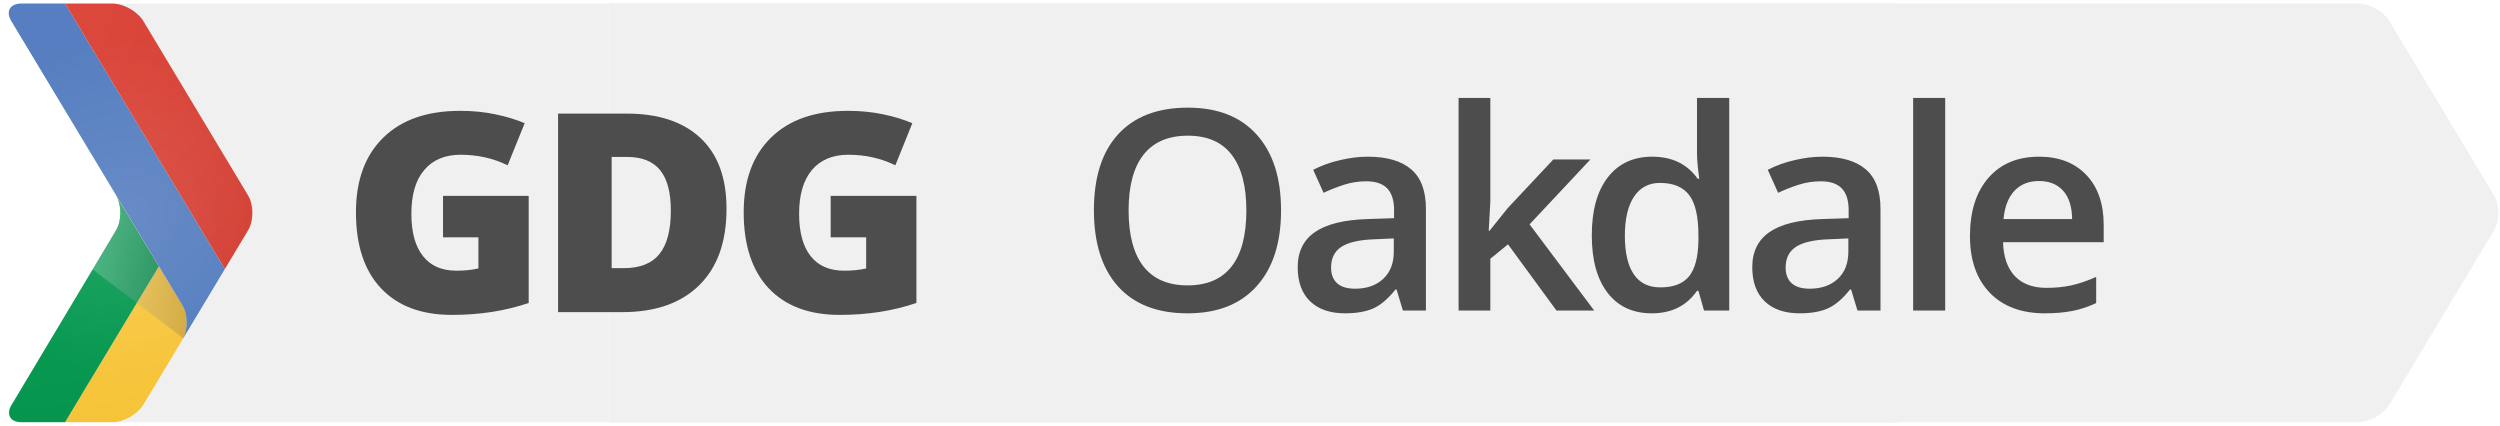
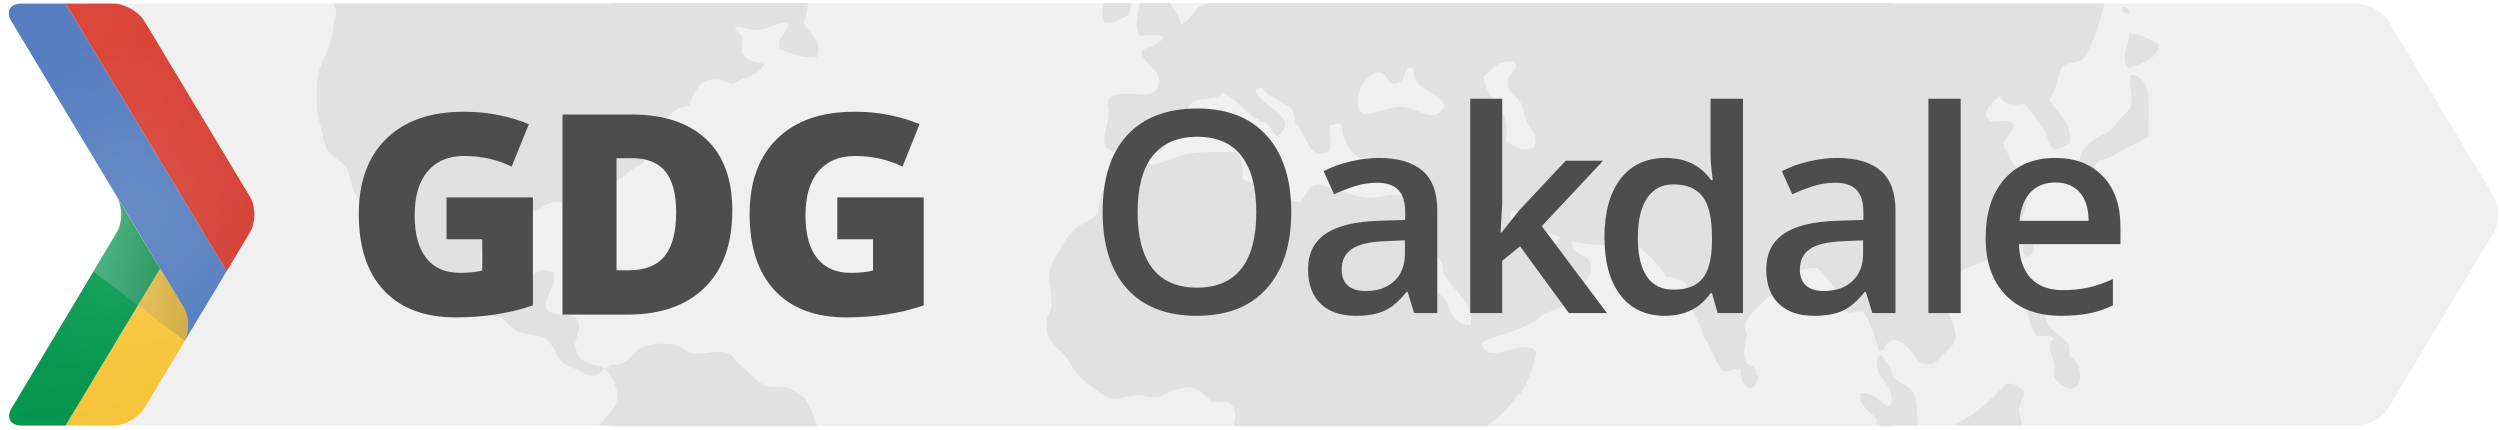
- <svg xmlns="http://www.w3.org/2000/svg" xmlns:html="http://www.w3.org/1999/xhtml" xmlns:xlink="http://www.w3.org/1999/xlink" version="1.1" id="Layer_1" x="0px" y="0px" width="411px" height="70px" viewBox="0 0 411 70" xml:space="preserve">
+ <svg xmlns="http://www.w3.org/2000/svg" xmlns:html="http://www.w3.org/1999/xhtml" xmlns:xlink="http://www.w3.org/1999/xlink" version="1.1" id="Layer_1" x="0px" y="0px" width="407.75px" height="70px" viewBox="0 0 407.75 70" xml:space="preserve">
  <defs>
    <html:link href="http://fonts.googleapis.com/css?family=Open+Sans" rel="stylesheet" type="text/css" />
  </defs>
  <g transform="translate(-107,-361)">
    <g id="background">
-       <rect id="bgMiddle" style="fill:#F0F0F0;" x="207" y="361.5" width="212" height="69" />
+       <rect id="bgMiddle" style="fill:#F0F0F0;" x="207" y="361.5" width="208.75" height="69" />
      <g id="bgLeft">
        <clipPath id="clipLeft">
          <rect id="clipLeftRect" x="107" y="361" width="100" height="70" />
        </clipPath>
        <path id="bgLeftPath" style="clip-path:url(#clipLeft);fill:#F0F0F0;" d="            M504.016,393.119l-17.203-28.654            c-0.951-1.582-3.242-2.881-5.092-2.881            h-0.057l-371.181,0.004            c-1.719,0-2.408,1.135-1.738,2.564l17.322,28.959            c0.951,1.59,0.951,4.18,0,5.762l-17.211,28.652            c-0.951,1.582-0.216,2.881,1.627,2.881l371.237-0.004            c1.85,0,4.141-1.291,5.092-2.879l17.203-28.645            C504.968,397.291,504.968,394.701,504.016,393.119z            " />
      </g>
-       <g id="bgRight" transform="translate(13,0)">
+       <g id="bgRight" transform="translate(9.75,0)">
        <clipPath id="clipRight">
          <rect id="clipRightRect" x="405" y="361" width="100" height="70" />
        </clipPath>
        <path id="bgRightPath" style="clip-path:url(#clipRight);fill:#F0F0F0;" d="            M504.016,393.119l-17.203-28.654            c-0.951-1.582-3.242-2.881-5.092-2.881            h-0.057l-371.181,0.004            c-1.719,0-2.408,1.135-1.738,2.564l17.322,28.959            c0.951,1.59,0.951,4.18,0,5.762l-17.211,28.652            c-0.951,1.582-0.216,2.881,1.627,2.881l371.237-0.004            c1.85,0,4.141-1.291,5.092-2.879l17.203-28.645            C504.968,397.291,504.968,394.701,504.016,393.119z            " />
      </g>
    </g>
    <mask id="SVGID_8_">
      <use xlink:href="#background" style="overflow:visible;" />
    </mask>
    <g id="backgroundImage" style="mask:url(#SVGID_8_);display:none;">
-       <image transform="translate(107,361)" id="image" width="411px" height="274px" xlink:href="" style="opacity: 0;" y="0" />
+       <image transform="translate(107,361)" id="image" width="407.75px" height="271.833px" xlink:href="" y="-0" />
    </g>
-     <g id="world" style="mask: url(#SVGID_8_); opacity: 0;">
+     <g id="world" style="mask:url(#SVGID_8_);">
      <path style="fill:#E0E0E0;" d="M274.912,331.339c0.17-0.072,0.597,0.106,0.714,0   c0.382-0.343,0.642-1.474,1.084-2.15c0.601-0.923,1.242-0.958,1.423-1.791c0.164-0.674-0.64-2.503-0.339-3.937   c0.099-0.567,0.699-0.83,1.062-1.421c0.672-1.136,1.125-1.964,1.785-3.219c0.711-1.327,0.883-3.33,0.359-5.736   c0.529-0.424,1.005-0.893,1.439-1.429c-0.75-3.098-0.016-6.104,1.428-8.59c0.315-0.557,0.511-1.167,0.714-1.43   c1.181-1.654,4.053-2.475,3.941-5.015c-1.059-1.82-3.8-1.493-5.737-0.699c-0.318-0.642-0.859-1.062-1.07-1.808   c0.283-1.035,1.693-0.918,1.421-2.498c-0.509-1.023-1.622-1.341-2.495-2.143c-1.474-1.372-2.033-2.6-4.293-3.219   c-0.673-0.191-1.956-0.404-2.497-0.357c-0.723,0.035-1.873,1.17-3.229,1.426c-0.972,0.185-2.033-0.205-2.505,0   c-1.419,0.627-2.088,2.574-3.574,3.21c-1.213,0.535-1.937-0.519-2.867,0.731c-0.901-1.482-3.142-1.63-5.729-1.443   c-0.176-4.702-4.25-5.523-7.512-7.158h-5.714c-1.784,1.927-5.659,1.746-8.599,2.518c-1.04,0.619-0.9,2.425-1.793,3.22   c-0.715-0.369-0.554-1.591-1.776-1.443c-3.732,1.653-4.975,5.775-5.387,10.74c0.33,1.474,2.659,0.943,2.88,2.508   c-0.593,1.917-2.599,2.416-4.665,2.86c-1.783-0.123-1.287-2.538-3.571-2.15c-2.346,1.876,2.748,4.446-0.369,6.08   c-1.729-0.854-2.597-2.487-1.774-4.994c-1.247-1.575-2.889-0.581-5.374-0.732c-1.076,2.063,0.81,3.239,1.069,5.016   c1.706,0.215,3.162,0.659,3.584,2.142c1.12,0.184,1.262-0.639,2.495-0.337c1.393,2.867,7.244,4.375,10.741,2.845   c0.443-1.012,0.443-2.215,0-3.207c-2.096-1.564-5.868,0.732-6.429-2.154c2.006-1.176,2.988,1.423,5.717,0.712   c0.86,1.034,2.065,1.18,3.578,0.711c1.047-1.482,1.406-3.098,2.859-4.283c0.454-0.369,1.469-0.317,2.146-0.711   c0.593-0.342,0.742-1.097,1.438-1.086c0.531-1.018,0.652-2.446,1.421-3.218c2.82-0.292,4.008-2.194,6.451-2.857   c0.398,1.03,0.642,2.216,0.711,3.58c-1.75,1.693-5.607,1.294-7.871,2.495c0.91,2.968-0.945,6.608,1.078,8.588   c2.96,0.68,5.05,0.029,6.441,2.152c0.741,1.137,1.205,4.566,1.084,7.165c-0.062,1.024-0.699,2.103-0.732,3.219   c-0.031,1.034,0.462,2.205,0.36,2.854c-0.167,1.069-1.392,1.888-1.071,2.863c-0.142,1.462,1.524,1.104,1.793,2.147   c-0.982,1.371-2.614,2.844-2.867,5.374c-0.188,1.907,0.792,6.148,1.434,8.222c0.521,1.756,0.665,2.832,1.788,3.583   c0.359,0.227,0.989,0.069,1.431,0.357c0.934,0.596,1.364,1.933,2.51,1.438c1.709-1.111,2.063-3.209,3.217-5.015   c0.161-0.263,0.144-0.794,0.364-1.063c0.097-0.161,0.631-0.233,0.7-0.375c0.565-1.02,0.34-2.322,1.438-3.209   c0.949-0.781,3.576-0.66,5.371-1.806c1.385-0.868,2.116-2.785,3.932-3.566c1.334-0.586,3.531-0.38,5.017-1.073   c0.159-0.093,0.23-0.663,0.36-0.713c0.184-0.082,0.541,0.111,0.711,0C274.693,331.959,274.806,331.397,274.912,331.339z" />
      <path style="fill:#E0E0E0;" d="M367.235,294.115c0.221,0.132,0.473,0.604,0.724,0.726   c2.155,0.955,3.647,0.058,5.364-0.361c0.662,0.902,0.662,2.445,2.147,2.508c1.216-0.454,2.057-1.297,2.511-2.508   c-0.717-0.804-1.382-2.059-2.873-2.15c-1.093-0.069-1.423,0.364-2.495,0.717c-1.168-1.574-2.492-3.001-5.017-3.224   c-0.662-1.352-1.401-2.634-3.571-2.498c-1.354,1.767-0.773,3.941,0.353,5.359C364.635,293.007,366.795,293.837,367.235,294.115z" />
      <path style="fill:#E0E0E0;" d="M218.014,297.345c0.834,0,1.677,0,2.511,0   c0.188,1.115,0.635,1.999,1.073,2.861c0.992,0.26,1.092-0.813,1.434-1.443c1.466-2.698-0.402-3.532-2.155-4.647   c0.099-1.504-1.036-1.815-1.436-2.85C215.748,290.923,216.332,296.054,218.014,297.345z" />
      <path style="fill:#E0E0E0;" d="M416.982,293.046c-0.989-2.396-6.128-1.381-7.861-0.362   C408.595,298.763,416.583,297.299,416.982,293.046z" />
      <path style="fill:#E0E0E0;" d="M421.987,292.329c-0.119-0.722-1.295-0.857-2.495-0.356   C419.42,294.388,422.181,293.363,421.987,292.329z" />
      <path style="fill:#E0E0E0;" d="M209.068,296.26c0.942-0.369,1.604-1.02,1.786-2.145   c0.855-0.337,1.766-0.63,1.438-2.143c-0.595,0-1.188,0-1.788,0c0.05,1.845-2.353,1.234-3.219,2.143   C207.214,295.504,207.858,296.174,209.068,296.26z" />
      <path style="fill:#E0E0E0;" d="M338.263,298.061c0.858,0.098,0.67-0.201,1.431-0.716   c1.295-0.898,1.232-0.943,1.786-2.153c0.3-0.633,0.975-0.854,0.711-1.424c-1.034-0.893-1.785,1.542-3.219,1.424   c-0.731-0.459-0.64-1.73-2.147-1.424C335.283,295.881,336.681,297.859,338.263,298.061z" />
      <path style="fill:#E0E0E0;" d="M199.423,300.206c-0.272,2.648,1.112,3.65,2.133,5.005   c3.302-0.813,7.893,0.781,8.599-2.145c0.269-1.216-0.543-0.864-1.086-1.797c-0.36-0.601,0.092-1.838-1.062-1.775   c-1.495-0.287-0.682,1.714-2.157,1.422c-1.071-0.831-1.513-2.295-2.147-3.571c0.302-1.01,1.162-1.474,1.076-2.865   c-1.535-1.087-2.64-0.662-3.934,0c-1.413,0.722-3.953,1.522-3.953,2.865C197.424,298.621,199.002,298.842,199.423,300.206z" />
      <path style="fill:#E0E0E0;" d="M333.61,299.125c0-0.704,0-1.427,0-2.138   c-1.027-0.834-2.704-0.058-3.587,0.357C330.349,298.899,331.892,300.022,333.61,299.125z" />
      <path style="fill:#E0E0E0;" d="M474.961,300.563c-1.859-1.069-3.428,0.317-4.662,0.353   c-1.091,0.031-2.356-0.529-3.568-0.71c-0.823-0.121-1.605,0.09-2.511,0c-1.8-0.203-3.647-0.902-5.366-1.081   c-2.811-0.261-4.037,0.92-6.076,1.081c-0.432,0.533-0.459,1.468-1.084,1.796c-1.395-0.272-2.215,1.004-3.217,1.423   c-0.725,0.312-1.646,0.412-2.5,0.725c-0.801,0.263-1.436,0.979-2.517,0.696c-1.493-0.731-2.394-2.674-4.288-2.844   c-1.788-0.162-3.316,1.716-5.008,1.785c-0.58,0.021-0.915-0.2-1.446-0.362c-0.49-0.164-1.462-0.208-1.772-0.358   c-1.084-0.475-1.364-1.596-2.87-1.797c-1.086-0.121-2.065,0.57-3.216,0.732c-1.68,0.221-3.136-0.449-4.65,0.348   c-0.92,1.104,0.102,2.554,0,3.936c-1.305,0.609-2.677,1.155-4.298,1.442c-1.119,0.414-1.014,2.074-2.501,2.133   c-2.926-1.951-3.166-6.608-9.316-5.352c-0.655,1.005-0.655,2.663-2.138,2.85c-1.612,0.087-2.295-0.995-3.946-1.073   c-1.909-0.092-4.288,1.845-6.08,0c0.48-5.469-3.471-9.137-8.226-7.16c-1.752-0.514-2.568-1.957-4.654-2.138   c-0.04,0.555-0.913,0.277-0.712,1.073c-1.272,1.171,0.327,2.926,0,3.941c-0.543,1.619-1.896,1.806-3.931,2.147   c-1.751,2.827-6.165,3.921-4.663,8.936c-0.721,0.697-2.357,0.511-2.509,1.79c-0.822,0.375-0.729,1.65-0.698,2.853   c-1.618,0.675-2.472,2.098-4.307,2.518c-1.395-0.985-1.933-2.833-4.283-2.867c-0.341,1.464-1.171,5.024-1.082,6.438   c0.092,1.474,1.73,2.76,0.72,3.941c-2.183-0.42-3.405-0.785-5.722-0.36c-0.213,0.63,0.426,2.098-0.361,2.155   c-1.654,1.421-3.927,0.493-5.721,1.084c-0.141,0.024-0.549,0.609-0.73,0.702c-0.462,0.242-1.024,0.059-1.417,0.356   c-1.13,0.833-1.282,2.679-2.877,2.862c-0.694-0.854-0.471-2.629-2.147-2.498c-1.466,0.702,0.953,4.011-1.421,4.283   c-1.558-0.111-1.356-1.969-2.15-2.871c-2.788-1.483-5.635-2.946-9.306-3.566c-0.989-1.124-1.723-2.22-2.856-2.508   c-3.357-0.831-5.838,1.395-7.162,2.155c-1.015,0.576-1.553,0.635-2.147,1.084c-0.731,0.53-1.345,0.999-1.793,1.423   c-1.216,1.124-0.923,2.498-1.424,3.924c-0.211,0.601-1.071,1.282-1.437,2.146c-0.403,0.983-0.3,2.123-0.714,2.869   c-0.067,0.116-0.61,0.237-0.723,0.354c-0.248,0.288-0.105,0.777-0.349,1.074c-1.843,2.302-3.909,2.629-5.367,4.657   c0.114,2.864,0.303,5.655,1.778,7.158c2.316,0.524,2.426-1.172,4.293-1.069c0.501,0.692,0.348,2.038,0.732,2.854   c-0.531-0.518-2.35-0.518-2.882,0c-0.812,1.521,0.21,2.74,0,4.657c-0.901,0.64-1.981,1.116-3.21,1.424   c-0.949,0.963-1.434,2.396-2.867,2.859c-0.148-1.775-3.37-5.156-4.652-7.864c-0.361-0.794,0.062-1.828-0.353-2.503   c-0.694-1.155-2.346-1.241-3.229-0.726c-1.002,0.68-0.662,2.668-0.712,4.303c-2.458,0.751-4.643,3.288-3.584,6.428   c2.078,0.422,2.611-0.721,3.946-1.065c0.511-1.149,0.151-3.178,1.783-3.218c0.694,1.479-1.256,4.323,0,6.441   c1.205,0.228,3.33-0.454,3.943,0.36c-0.685,1.225-2.413,1.425-3.582,2.147c0.07,2.37,3.46,2.937,2.859,5.374   c-0.814,3.409-5.044,0.548-7.866,2.138c-0.893,0.722-0.198,2.009-0.36,3.225c-0.258,1.956-1.172,3.585-0.361,4.999   c1.226,1.382,2.974,0.762,3.222,2.508c0.282,1.922-1.947,2.375-3.584,4.303c-0.751,0.893-0.838,3.598-1.059,3.931   c-0.725,1.079-2.537,1.614-3.578,2.507c-1.236,1.045-2.039,2.474-2.86,3.946c-0.545,0.942-1.319,2.254-1.446,3.207   c-0.2,1.515,0.512,3.9,0.36,5.73c-0.06,0.638-0.63,1.258-0.699,1.787c-0.652,3.865,1.64,4.516,3.206,6.452   c0.583,0.722,0.654,1.131,1.077,1.781c0.832,1.267,1.386,1.701,2.504,2.503c1.064,0.76,1.496,1.241,2.495,1.805   c2.429,1.312,2.909,0.008,5.729,0c1.001-0.015,2.077,0.461,2.869,0.34c0.773-0.103,1.598-0.783,2.505-1.076   c3.562-1.148,4.177-0.489,6.443,1.798c1.612-0.062,3.189-0.082,3.576,1.073c0.904,1.717-0.816,3.602-0.367,5.727   c0.399,1.786,2.376,2.748,3.229,4.293c0.459,0.834,1.146,2.307,1.444,3.571c0.218,1.069,0.53,3.209,0.342,4.298   c-0.132,0.829-1.126,1.196-1.426,1.781c-0.198,0.394-0.278,1.18-0.36,1.443c-0.91,2.946,0.109,5.01,1.072,7.16   c0.461,1.044,1.173,2.088,1.434,3.219c0.33,1.446,0.151,2.719,0.352,3.929c0.352,1.999,2.215,3.467,2.87,5.38   c0.632,1.85-0.03,3.98,1.795,5.356c2.577-0.372,5.427-0.293,7.503-0.712c0.432-0.095,2.455-1.034,2.517-1.078   c1.024-0.98,1.967-1.717,3.222-3.22c1.645-1.952,3.168-3.79,3.568-6.434c1.288-1.175,2.369-0.968,2.87-2.512   c0.446-1.402-0.491-3.363,0-4.65c0.84-2.205,5.013-2.917,6.073-4.648c1.049-1.669,0.876-5.85,0.362-7.152   c-0.421-1.059-0.962-2.18-1.064-3.233c-0.197-1.785,0.372-2.926,0.702-3.581c0.804-1.564,0.997-1.984,2.148-3.21   c0.843-0.892,1.845-2.068,2.497-2.507c2.076-1.379,4.53-3.492,5.387-5.354c0.053-0.146,0.63-0.221,0.702-0.362   c1.113-1.972,2.225-4.414,2.515-6.811c-2.215-2.346-7.691,2.456-8.953-1.073c0.643-1.121,2.418-1.203,3.938-1.783   c1.609-0.625,3.752-1.426,5.015-2.148c0.354-0.213,0.444-0.55,0.701-0.711c1.397-0.878,2.753-1.024,3.944-1.796   c0.188-0.121,0.5-0.556,0.714-0.722c1.091-0.883,1.724-1.556,2.507-2.859c0.66-1.092,1.223-1.979,1.086-2.862   c-0.354-2.189-2.891-1.221-3.233-3.931c3.65,0.603,6.4,0.677,10.382,0.354c1.864,1.595,3.879,3.048,5.002,5.367   c1.329,0.116,2.461,0.409,3.231,1.071c0.131,3.187,1.675,5.377,2.508,7.162c0.23,0.521,0.148,0.897,0.348,1.434   c0.183,0.454,0.545,0.702,0.714,1.069c0.811,1.664,1.403,3.264,2.513,4.646c1.331,0.261,1.539-0.611,2.866-0.354   c-0.04,1.711,0.439,2.901,1.793,3.224c0.523-0.332,1.746-1.795,0.701-2.502c0.199-1.63-1.903-0.958-1.785-2.503   c-0.359-1.265,0.354-3.561,0.354-3.94c0-0.119-0.423-0.787-0.354-1.436c0.161-1.298,3.202-3.922,4.293-5.005   c2.6-2.6,3.864-4.365,7.524-4.288c1.965,1.951,3.721,4.137,4.644,7.138c1.084,0.511,1.289-0.161,2.866,0   c1.173,1.814,1.965,3.985,2.507,6.447c1.382-0.151,0.985-2.125,2.857-1.795c3.405,1.185,2.421,3.971,5.38,3.943   c1.034-0.016,2.126-1.437,2.495-1.791c0.954-0.888,1.667-1.493,1.798-2.517c0.129-1.084-0.82-3.659-1.081-3.919   c-0.154-0.164-0.204-0.575-0.365-0.722c-0.642-0.633-1.614-0.813-2.135-1.434c-1.848-2.16-0.725-5.016,2.135-4.652   c1.05,0.783-1.162,3.244,1.086,3.224c1.573-0.094,0.686-2.644,1.419-3.571c2.882-1.229,5.467-1.882,7.165-3.576   c1.632-1.645,1.612-2.267,2.506-4.657c0.835-2.215,1.202-2.885,0.703-5.01c-0.141-0.649-0.188-1.78-0.352-2.158   c-0.303-0.793-1.371-1.555-1.796-2.145c-0.327-0.469-0.501-1.126-0.704-1.429c-0.558-0.801-0.689-0.419-0.722-1.421   c-0.029-1.438,2.485-2.609,1.426-3.579c-1.476-1.034-3.542,0.707-4.28-1.078c0-1.791,1.134-2.443,2.145-3.225   c1.154,1.302,1.999,1.513,4.283,1.081c0.801,1.704,2.297,2.939,3.239,4.646c0.488,0.917,0.268,2.274,1.434,2.864   c1.054-0.129,1.808-0.568,2.49-1.074c0.458-3.903-2.218-4.691-3.224-7.157c1.128-1.394,1.215-3.789,2.147-5.369   c0.865-0.581,2.309-0.57,3.229-1.079c0.984-1.297,1.868-3.311,2.51-5.357c0.551-1.827,1.446-4.885,1.419-6.448   c-0.005-1.16-1.34-2.199-0.345-3.224c0.422,1.851,0.962,3.577,2.505,4.294c2.738-3.771-2.436-6.479-2.879-10.367   c-3.668-1.02-8.162,0.06-8.943-2.872c-0.062-0.298,0.57-3.059,0.719-3.582c0.042-0.126,0.674-0.521,0.715-0.711   c0.316-1.191,0.168-3.507,0.724-4.298c1.071-1.555,2.946-1.19,4.64-1.786c1.298-0.443,1.888-1.525,2.865-1.429   c1.56,0.072,2.415,1.258,3.948,0.365c1.332-1.506-0.801-6.487,1.793-7.521c1.788-0.36,1.74,1.113,3.209,1.073   c0.933-0.171,1.205-1.967,2.148-1.073c-0.796,2.244-0.251,4.767-0.715,7.156c-0.208,1.116-0.939,2.141-1.071,3.215   c-0.57,4.673,1.336,6.518,2.859,8.955c1.082,1.733,1.964,3.961,3.579,4.65c1.788-1.392,1.021-4.723,1.434-6.795   c0.111-0.556,0.712-0.913,0.712-1.438c0.02-0.544-0.591-1.522-0.712-2.503c-0.137-1.073,0.171-2.352,0-2.869   c-0.399-1.155-2.019-1.947-2.508-3.215c-0.62-1.579,0.172-2.692-0.711-3.94c1.606-1.503,3.3-2.895,6.091-3.216   c0.538-2.316,1.147-4.562,2.135-6.438c0.647-0.903,2.436-0.653,2.515-2.16c-0.438-2.704-3.315-3.036-3.941-5.353   c-0.118-0.454,0.36-1.513,0.355-2.15c0-0.982-0.474-1.382-0.355-2.507c1.233-1.588,3.331-0.187,5.368-1.06   c0.855-1.508-0.573-2.107-0.725-3.581C476.206,302.641,475.686,301.501,474.961,300.563z M331.1,337.776   c1.184,0.372,2.93,0.181,3.938,0.719c0.024,1.93-2.247,1.575-3.938,1.788C330.587,339.808,330.587,338.271,331.1,337.776z    M331.46,372.837c1.835-0.282,1.455,1.657,2.847,1.809c1.649,0.069,1.649-1.474,2.158-2.518c0.359,0,0.724,0,1.083,0   c-0.2,3.903,4.032,3.368,5.006,6.089c-1.24,3.005-3.944,0.741-6.089,0.357c-2.436-0.439-4.281,0.813-7.15,1.076   C327.238,377.706,329.161,373.621,331.46,372.837z M314.28,356.739c-0.119-2.405,0.744-3.421,1.434-5.712   c0.05-1.597-1.458-2.168-1.434-3.586c0.03-2.044,1.667-2.897,3.219-3.94c0.298-1.483,0.271-3.304,1.437-3.938   c0.583-0.092,0.62,0.342,1.068,0.362c0.404,2.674-1.835,2.692-2.505,4.293c-0.089,3.447,0.821,5.867,3.227,6.81   c-0.188,3.234-3.097,4.521-1.79,8.225c-1.057,0.766-2.012-0.132-3.222,0c-1.766,0.198-3.638,2.12-5.015,0.359   C311.111,357.865,313.43,358.036,314.28,356.739z M330.023,393.24c-1.603-0.072-2.847-0.656-4.291-1.063   c-1.502-0.439-3.3-1.208-3.939-1.081c-1.588,0.308-1.596,1.79-2.857,2.867c-1.374-0.161-2.612-0.517-3.584-1.434   c-1.141-1.106-3.832-1.151-5.727-2.498c0.211-1.996-0.164-3.42-1.061-4.303c-3.002,0.166-5.368-0.062-7.882,0.357   c-2.651,0.454-5.159,2.569-7.877,1.429c1.232-1.523,3.082-1.034,4.29-2.508c0.557-0.645,0.325-2.028,0.724-2.849   c0.484-0.961,1.523-1.385,2.146-2.15c0.763-0.938,0.862-1.992,1.795-2.503c1.347-0.688,3.995-0.06,4.655-1.438   c2.658,1.398,4.075,4.038,7.15,5.02c0.645,0.662,0.962,1.651,1.785,2.141c3.953-3.175-2.777-4.713-3.578-7.507   c0.059-0.425,0.651-0.313,1.073-0.375c1.102,1.766,3.601,2.141,5.013,3.584c-0.008,0.84,0.61,1.063,0.352,2.157   c1.255,0.561,2.099,4.931,3.94,5c3.023,0.111,1.417-2.645,1.786-4.66c0.942-0.032,1.255-0.535,1.795,0   c0.333,0.361,0.13,1.401,0.354,1.801c0.272,0.448,0.448,0.897,0.731,1.438c0.541,1.074,0.999,1.186,1.785,2.143   c3.688-0.57,5.588,1.228,8.586,0.359c0.603,2.078-0.384,4.256-1.437,5.719C333.638,392.447,332.092,393.353,330.023,393.24z    M346.844,414.002c-0.858-0.011-1.503-0.214-2.146-0.713c-1.202-0.932-1.202-2.209-2.145-3.581   c-0.393-0.55-1.213-0.994-1.425-1.434c-0.372-0.741-0.345-1.989-0.731-2.866c-0.434-0.978-1.255-1.577-1.788-2.502   c-0.151-0.267,0.142-0.792,0-1.084c-0.24-0.483-1.845-1.464-1.421-3.21c0.359,0,0.699,0,1.074,0   c0.731,0.853,1.021,1.817,1.783,2.872c0.597,0.831,1.706,1.523,2.145,2.498c0.243,0.542,0.05,1.255,0.363,1.785   C344.108,408.369,347.49,410.564,346.844,414.002z M348.981,373.574c1.321-1.2,2.194-2.83,5.024-2.522   c0.987,1.682-1.223,1.74-1.084,3.594c-0.037,1.386,1.535,2.078,2.148,3.219c0.413,0.741,0.413,1.775,0.721,2.495   c0.653,1.579,2.309,3.023,1.425,4.647c-1.694,1.068-3.619-0.303-4.646-1.063C353.646,378.217,349.413,377.792,348.981,373.574z    M358.658,401.822c-1.803-0.005-3.819-3.81-5.012-4.995c-0.411-0.529-0.411-0.908,0-1.434c0.359,0,0.722,0,1.064,0   c1.199,2.497,4.069,3.326,6.81,4.283C360.559,400.974,359.824,401.847,358.658,401.822z" />
      <path style="fill:#E0E0E0;" d="M419.852,299.842c0.211-1.28-1.066-1.094-2.145-1.079   C417.215,300.378,419.147,300.509,419.852,299.842z" />
      <path style="fill:#E0E0E0;" d="M309.625,312.732c2.349-0.156,1.342-3.662,3.222-4.306   c0.469,0.965,0.771,2.096,2.505,1.799c1.347-2.408-2.225-2.701-2.145-5.015c1.943-0.561,3.992-1.005,3.94-3.574   c-0.973-1.305-3.42-1.119-5.727-1.073c-0.97,0.697-1.635,1.711-2.856,2.149c-0.867,0.469-2.48,0.142-3.229,0.712   c-1.155,2.8,1.272,4.523,2.497,6.079C307.882,311.143,308.705,311.991,309.625,312.732z" />
      <path style="fill:#E0E0E0;" d="M255.235,436.895c-0.989-0.731-2.226-1.893-2.86-2.145   c-1.622-0.62-3.72-0.206-5.376-0.705c-0.742-0.238-1.364-1.096-2.134-1.428c-0.954-0.425-1.864-0.142-2.51-0.362   c-2.267-0.809-2.066-2.205-2.864-3.94c-0.385-0.834-0.925-1.99-1.438-2.508c-0.126-0.142-1.532-1.141-2.146-1.424   c-1.237-0.565-2.093-0.2-3.578-0.362c-1.538-0.155-3.284-2.56-4.283-3.219c-0.883-0.585-1.637-1.942-2.145-2.15   c-1.739-0.665-4.284,0.243-5.73,0c-1.604-0.263-2.114-1.25-3.226-1.431c-2.81-0.472-4.725,0.108-5.729,0.709   c-1.021,0.638-1.478,1.932-3.209,2.513c-0.603,0.198-1.384-0.226-1.798,0.359l-0.277,0.272c-0.172-0.042-0.351-0.058-0.531-0.01   l-0.263-0.263c-2.564-0.375-3.861-1.086-4.293-3.219c-0.273-1.366,1.165-2.912,0.362-4.294c-0.732-1.545-4.043-0.511-5.018-1.795   c-0.849-1.901,1.624-3.307,1.086-6.086c-3.71-1.488-3.71,1.853-5.377,2.866c-3.98,2.426-7.03-1.442-6.44-6.073   c0.102-0.873,1.256-5.15,1.426-5.374c0.601-0.796,3.708-2.108,4.306-2.153c0.96-0.037,2.086,0.861,3.207,0.72   c0.955-0.348,1.645-1.24,2.879-1.431c1.924-0.293,4.171,0.649,5.356,1.431c0.39,2.11,0.39,4.628,2.87,4.647   c1.984-2.361-0.907-4.626,0-7.512c0.187-0.615,0.858-0.953,1.424-1.434c1.18-0.997,2.096-1.689,3.229-2.502   c0.7-0.51,1.535-0.732,1.773-1.079c0.813-1.137,0.523-2.771,1.081-3.937c0.342-0.712,1.216-1.381,1.788-2.152   c1.483-1.927,2.155-2.74,4.644-3.209c0.661-2.049,1.577-4.122,3.94-4.294c1.195-0.091,1.806,0.602,3.231,0.723   c1.634-1.116,4.28-1.213,4.992-3.22c-1.825-0.337-2.663-0.364-3.559-1.795c-0.29-0.454,0.188-1.667,0-2.507   c-0.251-1.058-1.947-1.151-0.724-1.787c1.827,0.402,2.779,0.782,4.282,0.348c1.256-0.337,3.031-1.361,3.954-0.717   c-0.271,1.533-1.675,1.923-1.437,3.946c1.676,0.816,3.45,1.558,6.081,1.438c1.213-2.658-1.421-3.891-2.15-5.746   c1.024-2.276,0.816-4.174,0-5.354c-0.247-0.363-0.511-1.195-0.709-1.439c-0.854-0.972-2.218-1.21-2.856-2.489   c-0.663-1.332-0.462-2.822-0.726-3.946c-0.263-1.175-0.441-2.194-1.076-3.581c-2.534-0.399-1.885,2.416-4.64,1.796   c-1.014-1.092-0.533-2.287-0.372-3.941c-1.699-2.22-3.889-5.525-7.864-4.298c-0.97,1.288-0.28,2.785-0.712,4.298   c-0.319,1.132-1.324,1.981-1.432,3.229c-0.124,1.229,0.752,2.75,0.348,3.931c-0.501,1.523-3.006,1.831-3.931,3.571   c-1.074,2.017,0.707,3.178-1.434,4.65c-1.977-0.387-0.479-4.282-1.434-5.709c-0.35-0.668-1.183-0.409-1.785-0.723   c-1.748-0.92-3.167-2.971-4.652-3.944c-0.244-0.162-0.475-0.214-0.715-0.365c-1.394-0.812-1.664-1.371-2.146-2.85   c-1.25-3.819,1.66-5.586,3.932-7.517c1.772-1.499,3.599-3.254,6.078-3.21c0.963,0.34,0.893,1.731,1.795,2.146   c1.724-0.525,2.838-0.683,4.291-0.731c0.315-2.322-2.135-3.439-1.424-4.995c2.188-1.054,3.632-1.785,4.286-3.945   c0.508-1.624,1.2-3.244,2.155-4.294c2.447-0.429,3.088,0.961,3.581,2.503c-0.021,1.546-1.896,1.21-1.446,3.239   c1.585,0.458,2.59-1.693,3.229,0c-0.24,2.497-2.237,3.249-3.568,4.643c-1.417,0.03-3.15-0.277-2.867,1.436   c-0.151,1.922,2.998,0.57,3.941,1.414c0.766,0.811,0.828,2.668,1.772,3.586c0.675,0.643,2.447,1.468,3.229,1.423   c0.662-0.019,2.56-1.141,2.858-1.423c1.612-1.453,0.191-3.688-0.363-5.731c1.349-0.035,1.096,1.545,2.874,1.081   c1.562-0.975,2.465-1.503,2.505-2.867c0.018-0.922-1.121-1.693-1.788-2.502c-0.819-0.973-1.688-1.587-1.791-2.507   c0.14-1.412,0.792-2.123,0.709-3.22c-0.19-2.729-3.489-4.119-4.652-6.81c-0.49-1.156-0.771-2.255-0.702-3.919   c-1.083-1.585-3.469-1.005-5.387-1.434c-0.722-0.172-1.274-0.571-1.785-0.722c-4.472-1.434-7.16,3.596-6.791,8.234   c0.653,1.038,1.898,1.521,1.784,3.219c-0.067,1.044-1.04,2.576-2.495,2.507c-0.491-1.463-2.22-2.789-2.518-4.643   c-0.072-0.533,0.322-1.547,0.361-2.157c0.1-1.535-0.229-3.199,0.36-4.653c1.938-1.286,5.712-0.745,5.015-4.657   c-1.432-1.25-3.489-1.133-5.015,0c-1.649-2.611-3.491-1.319-5.015,0c-1.743,1.53-2.026,1.818-1.422,3.583   c0.107,0.329,0.107,1.02,0.36,1.439c0.462,0.826,1.704,1.007,1.783,2.143c0.05,0.707-0.211,1.015-0.359,1.434   c-0.689,2.024-1.694,2.024-3.581,2.869c-0.683,1.233-0.201,2.609-1.786,3.209c-1.746,0.65-4.372-0.525-4.293-2.512   c2.661,0.055,4.715-1.381,5.008-3.214c0.111-0.655-0.496-0.858-0.715-1.422c-0.672-1.803-0.119-4.268,0.35-5.379   c0.583-1.312,2.279-2.004,2.15-3.936c-2.26-1.401-3.552,1.614-5.719,1.424c-2.45-0.196-3.259-2.342-3.569-5.728   c-2.302-1.82-4.813-2.774-6.46-1.059c-1.764,1.835-5.783,4.854-4.283,7.512c1.104,1.064,3.521-0.364,4.283,0.357   c-0.573,1.358,0.253,2.833,0,3.936c-0.082,0.399-0.854,0.985-1.062,1.434c-0.345,0.702,0.079,2.029-1.082,1.796   c-1.679-0.111-2.108-1.479-2.864-2.507c-2.505-0.357-4.107-1.615-5.364-3.229c-3.502-0.029-6.598,0.328-9.655,0.722   c-0.754-0.692-1.364-1.503-1.798-2.508c-1.284-0.131-1.594-1.512-2.507-2.149c-0.734-0.509-2.165-0.751-3.22-1.422   c-0.148-0.111-0.191-0.59-0.361-0.731c-0.288-0.224-0.794-0.151-1.074-0.354c-0.171-0.108-0.171-0.58-0.348-0.71   c-0.332-0.248-0.791-0.101-1.073-0.358c-0.731-0.665-0.905-1.59-1.427-2.148c-0.823-0.854-1.304-1.12-2.505-1.423   c-2.088-0.541-3.844,0.317-5.017,0.711c-0.682,0.23-1.607,0.109-2.147,0.354c-1.374,0.608-2.396,1.937-3.938,2.507   c-1.255,0.458-2.701-0.253-3.574,1.068c-0.369,2.639,1.104,5.327,0,7.513c-1.183,0.142-1.751-1.392-3.229-1.422   c-0.311-0.009-1.253,0.488-1.793,0.709c-2.201,0.926-2.078,2.316-1.778,4.658c0.642,1.394,3.611,0.443,3.93,2.146   c-0.627,2.45-3.395,1.079-4.999,1.795c-0.265,0.111-0.865,0.923-1.438,1.421c-0.64,0.565-1.553,1.047-1.793,1.434   c-0.62,1.055-1.181,3.411-1.064,4.294c0.201,1.624,2.501,2.048,2.139,4.657c0.913,0.65,2.455,0.65,2.502,2.138   c-1.129,3.276-5.322,3.507-7.147,6.086c3.974,0.04,5.617-2.234,8.586-3.209c1.426-0.365,1.071,1.054,2.51,0.702   c2.115-1.097,1.094-4.784,3.207-5.365c1.975,1.521,5.573,0.34,7.158-0.726c0.724,0.453,1.438,1.155,2.514,1.808   c0.828,0.483,2.141,0.761,2.864,1.436c0.402,0.37,1.126,2.176,1.434,2.503c1.394,1.438,0.955,3.063,1.414,5.359   c0.104,0.444,0.193,0.801,0.364,1.431c0.161,0.57,0.258,1.506,0.357,1.788c0.387,0.913,1.485,1.635,1.787,2.495   c0.18,0.516-0.14,1.505,0,2.16c0.133,0.53,0.646,1.171,0.726,1.424c0.627,2.122-0.021,3.298-0.362,5.014   c0.57,1.543,1.924,2.356,2.143,3.946c0.095,0.568-0.275,1.139-0.348,1.771c-0.243,2.138-0.325,2.367-0.711,3.592   c-0.615,1.922-1.466,3.199-1.789,4.64c-0.49,2.141-0.458,5.907,0,7.522c0.353,1.316,0.765,3.412,1.067,4.306   c0.729,2.103,2.435,2.127,3.578,3.929c0.521,0.827,0.508,2.257,1.073,3.583c0.702,1.598,2.443,2.597,1.784,5.01   c1.585,1.158,1.835,3.646,3.943,4.298c0.34-1.666-1.387-3.127-0.375-4.298c1.344,0.367,1.305,1.791,1.796,2.49   c0.223,0.31,0.866,0.424,1.084,0.731c0.24,0.314,0.114,0.727,0.352,1.076c0.702,1.005,1.888,1.562,2.147,2.854   c0.139,0.667-0.361,2.073,0,2.862c0.906,1.996,6.949,5.05,9.306,5.377c1.071,0.142,2.571-0.323,3.571,0   c0.942,0.282,1.716,1.785,3.239,2.497c1.364,0.654,3.409,0.499,4.283,1.06c1.637,1.086,1.904,3.112,2.869,3.945   c0.551,0.498,1.396,0.691,2.146,1.079c1.983,1.024,2.929,1.917,4.657,0h0.348c0.773,1.497,2.056,2.599,1.797,5.01   c-0.15,1.232-1.046,1.81-1.797,2.871c-0.551,0.767-1.771,1.802-2.147,2.855c-0.551,1.584,0.212,2.103,0,3.575   c-0.151,1.024-0.861,1.786-0.715,2.503c0.194,0.97,2.009,2.584,2.862,3.941c0.965,1.545,1.914,3.638,2.507,4.652   c0.533,0.922,1.047,2.421,1.434,2.859c2.068,2.366,5.374,2.438,6.44,5.362c1.436,3.966-0.151,11.599,0,15.398   c0.062,1.321,0.449,2.668,0.359,3.931c-0.131,1.733-0.989,3.289-1.081,5.015c-0.02,0.65,0.282,1.522,0.37,2.508   c0.091,1.144-0.158,2.489,0,3.571c0.121,0.972,0.645,1.552,0.711,2.517c0.191,3.299-0.642,6.811,0,9.655   c0.275,1.228,1.253,2.482,1.784,3.584c0.635,1.255,1.128,2.465,1.797,3.571c2.458,0.843,4.956,4.361,8.225,2.143   c0.28-1.23-0.619-1.917-1.073-2.508c-0.655-0.855-1.312-1.118-1.793-2.143c-0.315-0.672-0.795-1.624-0.702-2.854   c0.086-1.682,1.902-2.872,1.785-4.657c-0.103-1.353-1.555-1.979-1.446-3.219c1.177-1.816,2.297-3.674,2.156-6.801   c1.736-0.171,1.495-2.327,2.509-3.219c1.466-0.551,3.278-0.762,4.291-1.787c0.424-1.004,0.404-2.478,0.365-3.944   c0.851-0.444,2.164-0.459,2.856-1.07c1.314-1.038,1.314-2.668,2.147-3.93c0.439-0.68,1.363-1.166,1.79-1.801   c0.504-0.727,1.176-1.791,1.439-2.493c0.691-1.945-0.221-2.849,0.701-4.298c0.34-0.541,1.102-0.575,1.443-0.717   c0.107-0.049,0.219-0.635,0.353-0.721c0.31-0.192,0.812-0.211,1.071-0.353c0.42-0.233,0.652-0.541,1.074-0.723   c0.642-0.252,1.935-0.028,2.857-0.711c1.917-1.396,2.948-5.377,3.23-8.586c0.06-0.702-0.263-2.084,0-2.877   c0.219-0.665,1.454-1.947,2.144-2.85c0.87-1.186,1.867-1.815,2.138-3.229C258.306,438.334,256.932,438.172,255.235,436.895z" />
      <path style="fill:#E0E0E0;" d="M348.279,325.969c-0.411-2.284-1.986-2.844-2.147-5.003   c-0.062-0.772,0.493-1.544,0.712-2.502c0.243-1.086,0.04-2.11,0.374-2.872c0.1-0.258,0.801-0.664,1.062-1.074   c0.353-0.584,0.419-1.403,0.702-1.785c1.321-1.706,3.921-2.589,3.94-4.643c-0.3-0.771-0.871-1.274-2.145-1.094   c-0.573,0.897-1.064,1.402-2.146,2.153c-1.853,1.302-2.719,1.247-3.934,3.219c-1.202,1.947-1.064,3.447-1.434,6.453   c-0.23,1.907-0.872,4.092-0.711,4.64C343.064,325.178,345.985,326.732,348.279,325.969z" />
      <path style="fill:#E0E0E0;" d="M283.522,338.495c-2.724-0.669-6.321-0.019-8.61,0   c-0.41,2.054,0.153,4.708,2.147,5.37C280.328,344.959,285.623,341.528,283.522,338.495z" />
      <path style="fill:#E0E0E0;" d="M453.12,362.108c-0.051,0.781,0.297,1.133,1.08,1.084   C454.261,362.411,453.906,362.046,453.12,362.108z" />
      <path style="fill:#E0E0E0;" d="M454.2,372.128c2.158-0.818,4.573-1.384,5.011-3.931   c-1.548-0.713-2.915-1.614-5.011-1.786C454.3,368.465,452.628,370.754,454.2,372.128z" />
      <path style="fill:#E0E0E0;" d="M452.777,380.359c-0.652,0.804-1.049,1.647-1.804,2.15   c-1.857,0.771-4.144,1.981-4.646,3.94c-0.36,1.411-0.874,3.067,1.425,3.581c0.871-0.687,0.653-2.457,1.796-2.864   c1.525-0.345,2.731-1.176,3.941-1.793c1.394-0.709,2.688-1.279,3.936-2.147c-0.224-4.077,1.071-9.652-2.859-10.024   c-0.511,1.716,0.427,3.501,0,5.015C454.293,379.129,453.293,379.709,452.777,380.359z" />
      <path style="fill:#E0E0E0;" d="M306.76,380.359c-0.532,0.545-0.627,2.453,0.717,2.15   C308.033,381.964,308.12,380.052,306.76,380.359z" />
      <path style="fill:#E0E0E0;" d="M312.505,385.729c1.213,0.156,2.023-0.111,1.775-1.429   C313.238,384.335,312.264,384.427,312.505,385.729z" />
      <path style="fill:#E0E0E0;" d="M437.373,400.041c-0.513,0.519-0.513,2.356,0,2.865   c1.526-0.046,1.583-1.757,1.082-2.865C438.104,400.041,437.745,400.041,437.373,400.041z" />
      <path style="fill:#E0E0E0;" d="M211.216,407.201c-0.35-1.917-2.326-2.205-4.29-2.492v0.255   c-0.486-0.201-0.955-0.416-1.424-0.57v-0.411c0.049-0.591-2.208-0.591-2.147,0c0.741,0.2,1.012,0.893,2.147,0.727v-0.298   l1.424,0.563v0.434C207.618,406.631,209.27,408.411,211.216,407.201z" />
      <path style="fill:#E0E0E0;" d="M213.361,409.349c1.406,1.024,3.812,0.692,4.652-0.717   C217.597,406.896,212.788,406.257,213.361,409.349z" />
      <path style="fill:#E0E0E0;" d="M439.889,408.632c-3.84-0.127-1.823,5.897-0.717,7.165   c1.031,0.029,2.344-0.203,2.874,0.338c-1.387,1.225-0.188,3.043,0,4.308c0.139,1.009-0.132,1.932,0,2.146   c0.401,0.785,2.289,1.946,2.852,1.795c2.186-0.555,1.57-4.195-0.361-5.362c0.058-0.887,0.058-1.74-0.353-2.154   c-1.153-1.24-2.916-1.992-3.571-3.94C440.139,411.573,441.153,409.838,439.889,408.632z" />
      <path style="fill:#E0E0E0;" d="M431.295,441.915c0.129-1.509-1.535-2.371-2.497-2.498   c-1.013-0.151-1.918,0.541-2.857,0.365c-0.511-0.127-1.406-0.565-1.798-0.737c-0.649-0.258-1.622-0.33-1.783-1.071   c0.01-1.176,0.603-1.78,0.35-3.224c-1.266-1.182-1.944-1.484-2.5-2.854c-0.732-1.776-0.388-5.519-1.068-6.791   c-0.62-1.16-2.468-1.584-3.229-2.517c-0.405-0.484-0.491-1.444-0.712-1.786c-0.437-0.692-0.662-0.662-1.076-1.424   c-0.092-0.292-0.298-0.434-0.713-0.357c-1.654,3.495,3.45,4.732,1.789,8.234c-1.855-0.414-2.217-2.331-4.653-2.15   c-0.766,1.857,1.541,2.932,2.506,4.283c0.109,0.161-0.092,0.541,0,0.712c0.04,0.121,0.622,0.23,0.709,0.347   c0.111,0.172-0.079,0.557,0,0.732c0.064,0.126,0.635,0.212,0.714,0.364c0.544,0.933,1.013,2.79,1.437,3.207   c1.2,1.258,2.768,2.832,3.94,3.584c0.459,0.312,1.272,0.352,1.796,0.711c0.952,0.705,1.253,1.796,2.143,2.147   c0.404,0.166,1.558-0.181,2.497,0c0.657,0.137,1.248,0.662,1.788,0.723C429.236,442.046,430.144,441.812,431.295,441.915z" />
      <path style="fill:#E0E0E0;" d="M434.164,423.662c-2.453,2.441-4.786,5.004-8.224,6.438   c-1.208,4.385,3.647,7.175,7.859,6.094c0.776-1.86,2.499-3.938,2.87-5.747c0.183-0.897-0.43-1.82-0.365-2.845   c0.074-1.155,1.059-1.674,0.717-2.871C436.201,424.252,435.836,423.299,434.164,423.662z" />
      <path style="fill:#E0E0E0;" d="M438.455,432.255c-1.319,1.002-1.392,3.894-0.351,5.366   c1.183,0,2.379,0,3.569,0c0.372-1.126-0.223-2.995,0-5.004C441.096,432.007,439.57,432.324,438.455,432.255z" />
      <path style="fill:#E0E0E0;" d="M464.22,434.75c-1.782-0.625-3.601-1.195-5.009-1.059   c-0.938,0.07-1.786,0.883-2.853,0.701c-0.7-0.625-1.032-1.609-1.793-2.138c-0.958,0-2.059-0.142-2.507,0.362   c0.342,1.513,0.729,2.713,1.785,3.576c0.407,0.327,1.242,0.131,1.783,0.345c0.57,0.241,0.972,0.855,1.443,1.083   c0.654,0.323,1.252,0.035,1.783,0.353c1.168,0.702,1.015,2.229,1.436,3.594c1.746,0.407,2.768,1.63,4.643,1.416   c1.305-0.137,1.799-1.595,3.225-1.416c1.892,0.604,2.043,2.951,5.022,2.492c0.56-1.745-2.396-2.774-2.156-5.364   C468.938,437.163,467.12,435.796,464.22,434.75z" />
      <path style="fill:#E0E0E0;" d="M472.097,459.804c-0.334-0.596-0.37-1.654-0.715-2.144   c-0.783-1.106-1.896-1.575-2.509-2.871c-1.102-2.285-0.99-4.874-2.143-6.074c-0.823-0.854-0.787-2.387-2.147-2.508   c-2.066,1.161-0.753,5.702-2.867,6.801c-2.228-0.401-3.832-1.416-4.646-3.224c0.312-0.873,0.834-1.548,0.702-2.854   c-2.036-1.024-4.165-1.775-6.079-1.074c-1.865,0.669-1.967,3.239-3.941,3.571c-0.78-0.283-1.381-0.762-2.495-0.712   c-1.797,1.19-2.71,3.254-5.014,3.931c-1.146,5.528-8.309,2.942-10.731,6.8c-0.886,1.402-1.106,4.021-1.076,5.728   c0.049,2.416,1.232,4.833,1.076,7.521c-0.079,1.23-1.126,2.446-0.714,3.929c0.511,0.209,0.87,0.556,1.073,1.076   c1.812,0.625,3.378-1.105,5.354-1.438c0.813-0.127,1.935,0.283,2.879,0c1.072-0.337,1.896-1.409,2.851-1.781   c0.893-0.342,2.222-0.539,3.229-0.721c4.395-0.791,6.527,0,7.51,3.576c1.617,0.769,2.803,1.687,3.568,3.234   c0.604,1.16,0.475,2.326,1.097,3.566c1.374,1.594,4.583,1.379,6.791,2.15c0.87-1.025,2.697-1.127,3.94-1.786   c1.126-1.116,1.014-2.557,1.783-3.931c0.084-0.142,0.605-0.211,0.722-0.362c0.203-0.283,0.193-0.823,0.347-1.074   c0.399-0.602,0.739-1.302,1.081-1.798c0.799-1.129,1.944-1.791,2.498-2.855c0.2-0.369,0.28-1.18,0.359-1.433   c0.475-1.396,1.288-3.21,1.443-4.645c0.438-4.073-1.102-5.439-2.515-7.882C472.628,460.197,472.235,460.046,472.097,459.804z" />
      <path style="fill:#E0E0E0;" d="M354.368,446.567c-1.096,0.771-1.305,1.946-2.505,2.859   c-0.636,0.488-1.659,0.357-2.15,0.722c-1.711,1.221-1.022,2.679-1.434,5.005c-0.173,0.962-0.969,1.714-1.062,2.854   c-0.173,1.712-0.031,2.649,1.062,3.95c3.901,0.796,4.784-3.526,5.727-6.083c1.052-2.867,2.872-6.731,1.436-9.308   C355.07,446.567,354.711,446.567,354.368,446.567z" />
      <path style="fill:#E0E0E0;" d="M496.427,484.862h-0.712c0.201,3.526-2.59,4.102-1.796,8.224   c-1.073,0-2.135,0-3.217,0c-1.047,1.111-1.912,2.518-3.212,3.576c-2.348,1.917-6.748,2.599-5.377,6.803   c3.671,1.674,4.774-2.579,6.079-3.931c0.174-0.171,0.905-0.243,1.084-0.357c0.582-0.394,0.799-0.858,1.062-1.438   c0.05-0.102,0.63-0.248,0.724-0.354c0.971-1.171,1.773-2.209,2.505-3.229c1.364-0.147,2.582-1.045,3.22-1.786   c0.374-0.419,0.412-1.05,0.714-1.422c1.144-1.393,1.846-1.331,1.795-2.517C499.204,486.773,497.25,486.514,496.427,484.862z" />
      <path style="fill:#E0E0E0;" d="M460.289,489.505c-1.078,1.004-1.545,3.768-0.359,5.015   c2.718,0.102,3.69-1.565,3.582-4.289C462.486,489.924,461.293,489.797,460.289,489.505z" />
    </g>
    <g id="colorangle">
      <g>
        <radialGradient id="SVGID_1_" cx="106.869" cy="360.171" r="80.394" gradientUnits="userSpaceOnUse">
          <stop offset="0" style="stop-color:#FFCE4E" />
          <stop offset="1" style="stop-color:#F5C337" />
        </radialGradient>
        <path style="fill:url(#SVGID_1_);" d="                         M133.117,404.787l-15.423,25.619h7.789c1.844,0,4.134-1.293,5.085-2.881l6.562-10.918    c0.774-1.602,0.748-3.93-0.138-5.406L133.117,404.787z" />
        <radialGradient id="SVGID_2_" cx="106.87" cy="360.172" r="80.392" gradientUnits="userSpaceOnUse">
          <stop offset="0" style="stop-color:#0DA960" />
          <stop offset="1" style="stop-color:#05924B" />
        </radialGradient>
        <path style="fill:url(#SVGID_2_);" d="                         M126.067,393.117c0.951,1.582,0.951,4.174,0,5.762l-17.322,28.961    c-0.669,1.432,0.026,2.566,1.745,2.566h7.204l15.423-25.619L126.067,393.117z" />
        <radialGradient id="SVGID_3_" cx="106.869" cy="360.173" r="80.39" gradientUnits="userSpaceOnUse">
          <stop offset="0" style="stop-color:#577EC0" />
          <stop offset="1" style="stop-color:#557EBF" />
        </radialGradient>
        <path style="fill:url(#SVGID_3_);" d="                         M110.49,361.584c-1.851,0-2.585,1.299-1.634,2.881l28.136,46.736    c0.886,1.477,0.912,3.805,0.138,5.406l6.84-11.385l-26.271-43.639H110.49z" />
        <radialGradient id="SVGID_4_" cx="106.871" cy="360.173" r="80.386" gradientUnits="userSpaceOnUse">
          <stop offset="0" style="stop-color:#E04B3F" />
          <stop offset="1" style="stop-color:#CD382D" />
        </radialGradient>
        <path style="fill:url(#SVGID_4_);" d="                         M147.778,393.117l-17.21-28.652c-0.951-1.582-3.241-2.881-5.085-2.881h-7.785l26.271,43.639    l3.809-6.344C148.73,397.291,148.73,394.699,147.778,393.117z" />
        <linearGradient id="SVGID_5_" gradientUnits="userSpaceOnUse" x1="141.17" y1="404.862" x2="121.803" y2="404.862">
          <stop offset="0" style="stop-color:#231F20;stop-opacity:0.2" />
          <stop offset="1" style="stop-color:#F2F2F2;stop-opacity:0.25" />
        </linearGradient>
        <path style="fill:url(#SVGID_5_);" d="                         M136.992,411.201l-10.925-18.084c0.951,1.582,0.951,4.174,0,5.762l-3.846,6.404    l14.908,11.324C137.904,415.006,137.878,412.678,136.992,411.201z" />
      </g>
      <g>
        <radialGradient id="SVGID_6_" cx="128.466" cy="395.995" r="28.153" gradientUnits="userSpaceOnUse">
          <stop offset="0" style="stop-color:#FFFFFF;stop-opacity:0.1" />
          <stop offset="0.09" style="stop-color:#FFFFFF;stop-opacity:0.091" />
          <stop offset="1" style="stop-color:#FFFFFF;stop-opacity:0" />
        </radialGradient>
        <path style="fill:url(#SVGID_6_);" d="M147.778,393.117l-17.21-28.652c-0.951-1.582-3.241-2.881-5.085-2.881h-7.785h-7.208   c-1.851,0-2.585,1.299-1.634,2.881l17.211,28.652c0.951,1.582,0.951,4.174,0,5.762l-17.322,28.961   c-0.669,1.432,0.026,2.566,1.745,2.566h7.204h7.789c1.844,0,4.134-1.293,5.085-2.881l13.401-22.303l3.809-6.344   C148.73,397.291,148.73,394.699,147.778,393.117z" />
      </g>
    </g>
    <text id="title" transform="matrix(1 0 0 1 284.1201 412.0566)" style="fill:#4D4D4D; font-family: 'Open Sans'; font-size:46px; font-weight: 600; letter-spacing:-2;" editable="simple">Oakdale</text>
    <g id="GDG" style="fill:#4D4D4D;">
      <g>
        <path style="" d="M239.128,407.537" />
        <path style="" d="M179.832,393.201h14.084v17.604c-3.826,1.312-8.025,1.963-12.617,1.963    c-5.026,0-8.913-1.457-11.663-4.373c-2.751-2.916-4.117-7.084-4.117-12.492c0-5.264,1.499-9.359,4.51-12.295    c3.008-2.938,7.218-4.385,12.637-4.385c2.057,0,3.99,0.186,5.81,0.578c1.833,0.383,3.425,0.869,4.78,1.459l-2.804,6.918    c-2.348-1.16-4.932-1.738-7.746-1.738c-2.564,0-4.56,0.848-5.966,2.514c-1.417,1.676-2.109,4.062-2.109,7.178    c0,3.051,0.63,5.377,1.913,6.979c1.261,1.604,3.091,2.391,5.491,2.391c1.313,0,2.522-0.115,3.618-0.375v-5.107h-5.82V393.201z" />
        <path style="" d="M217.286,395.623c0-3-0.589-5.213-1.768-6.66c-1.18-1.438-2.989-2.162-5.397-2.162h-2.565v18.285    h1.966c2.688,0,4.652-0.777,5.894-2.338C216.667,401.207,217.286,398.818,217.286,395.623 M226.438,395.312    c0,5.439-1.488,9.639-4.497,12.586c-2.989,2.947-7.207,4.416-12.637,4.416h-10.558v-32.639h11.292    c5.231,0,9.276,1.346,12.129,4.023C225.021,386.369,226.438,390.246,226.438,395.312" />
        <path style="" d="M243.563,393.201h14.096v17.604c-3.827,1.312-8.035,1.963-12.616,1.963    c-5.026,0-8.915-1.457-11.666-4.373c-2.74-2.916-4.114-7.084-4.114-12.492c0-5.264,1.498-9.359,4.507-12.295    c3-2.938,7.218-4.385,12.638-4.385c2.048,0,3.992,0.186,5.822,0.578c1.81,0.383,3.403,0.869,4.756,1.459l-2.79,6.918    c-2.348-1.16-4.935-1.738-7.746-1.738c-2.576,0-4.561,0.848-5.977,2.514c-1.397,1.676-2.101,4.062-2.101,7.178    c0,3.051,0.631,5.377,1.902,6.979c1.272,1.604,3.103,2.391,5.501,2.391c1.313,0,2.525-0.115,3.621-0.375v-5.107h-5.833V393.201z" />
      </g>
    </g>
  </g>
</svg>
